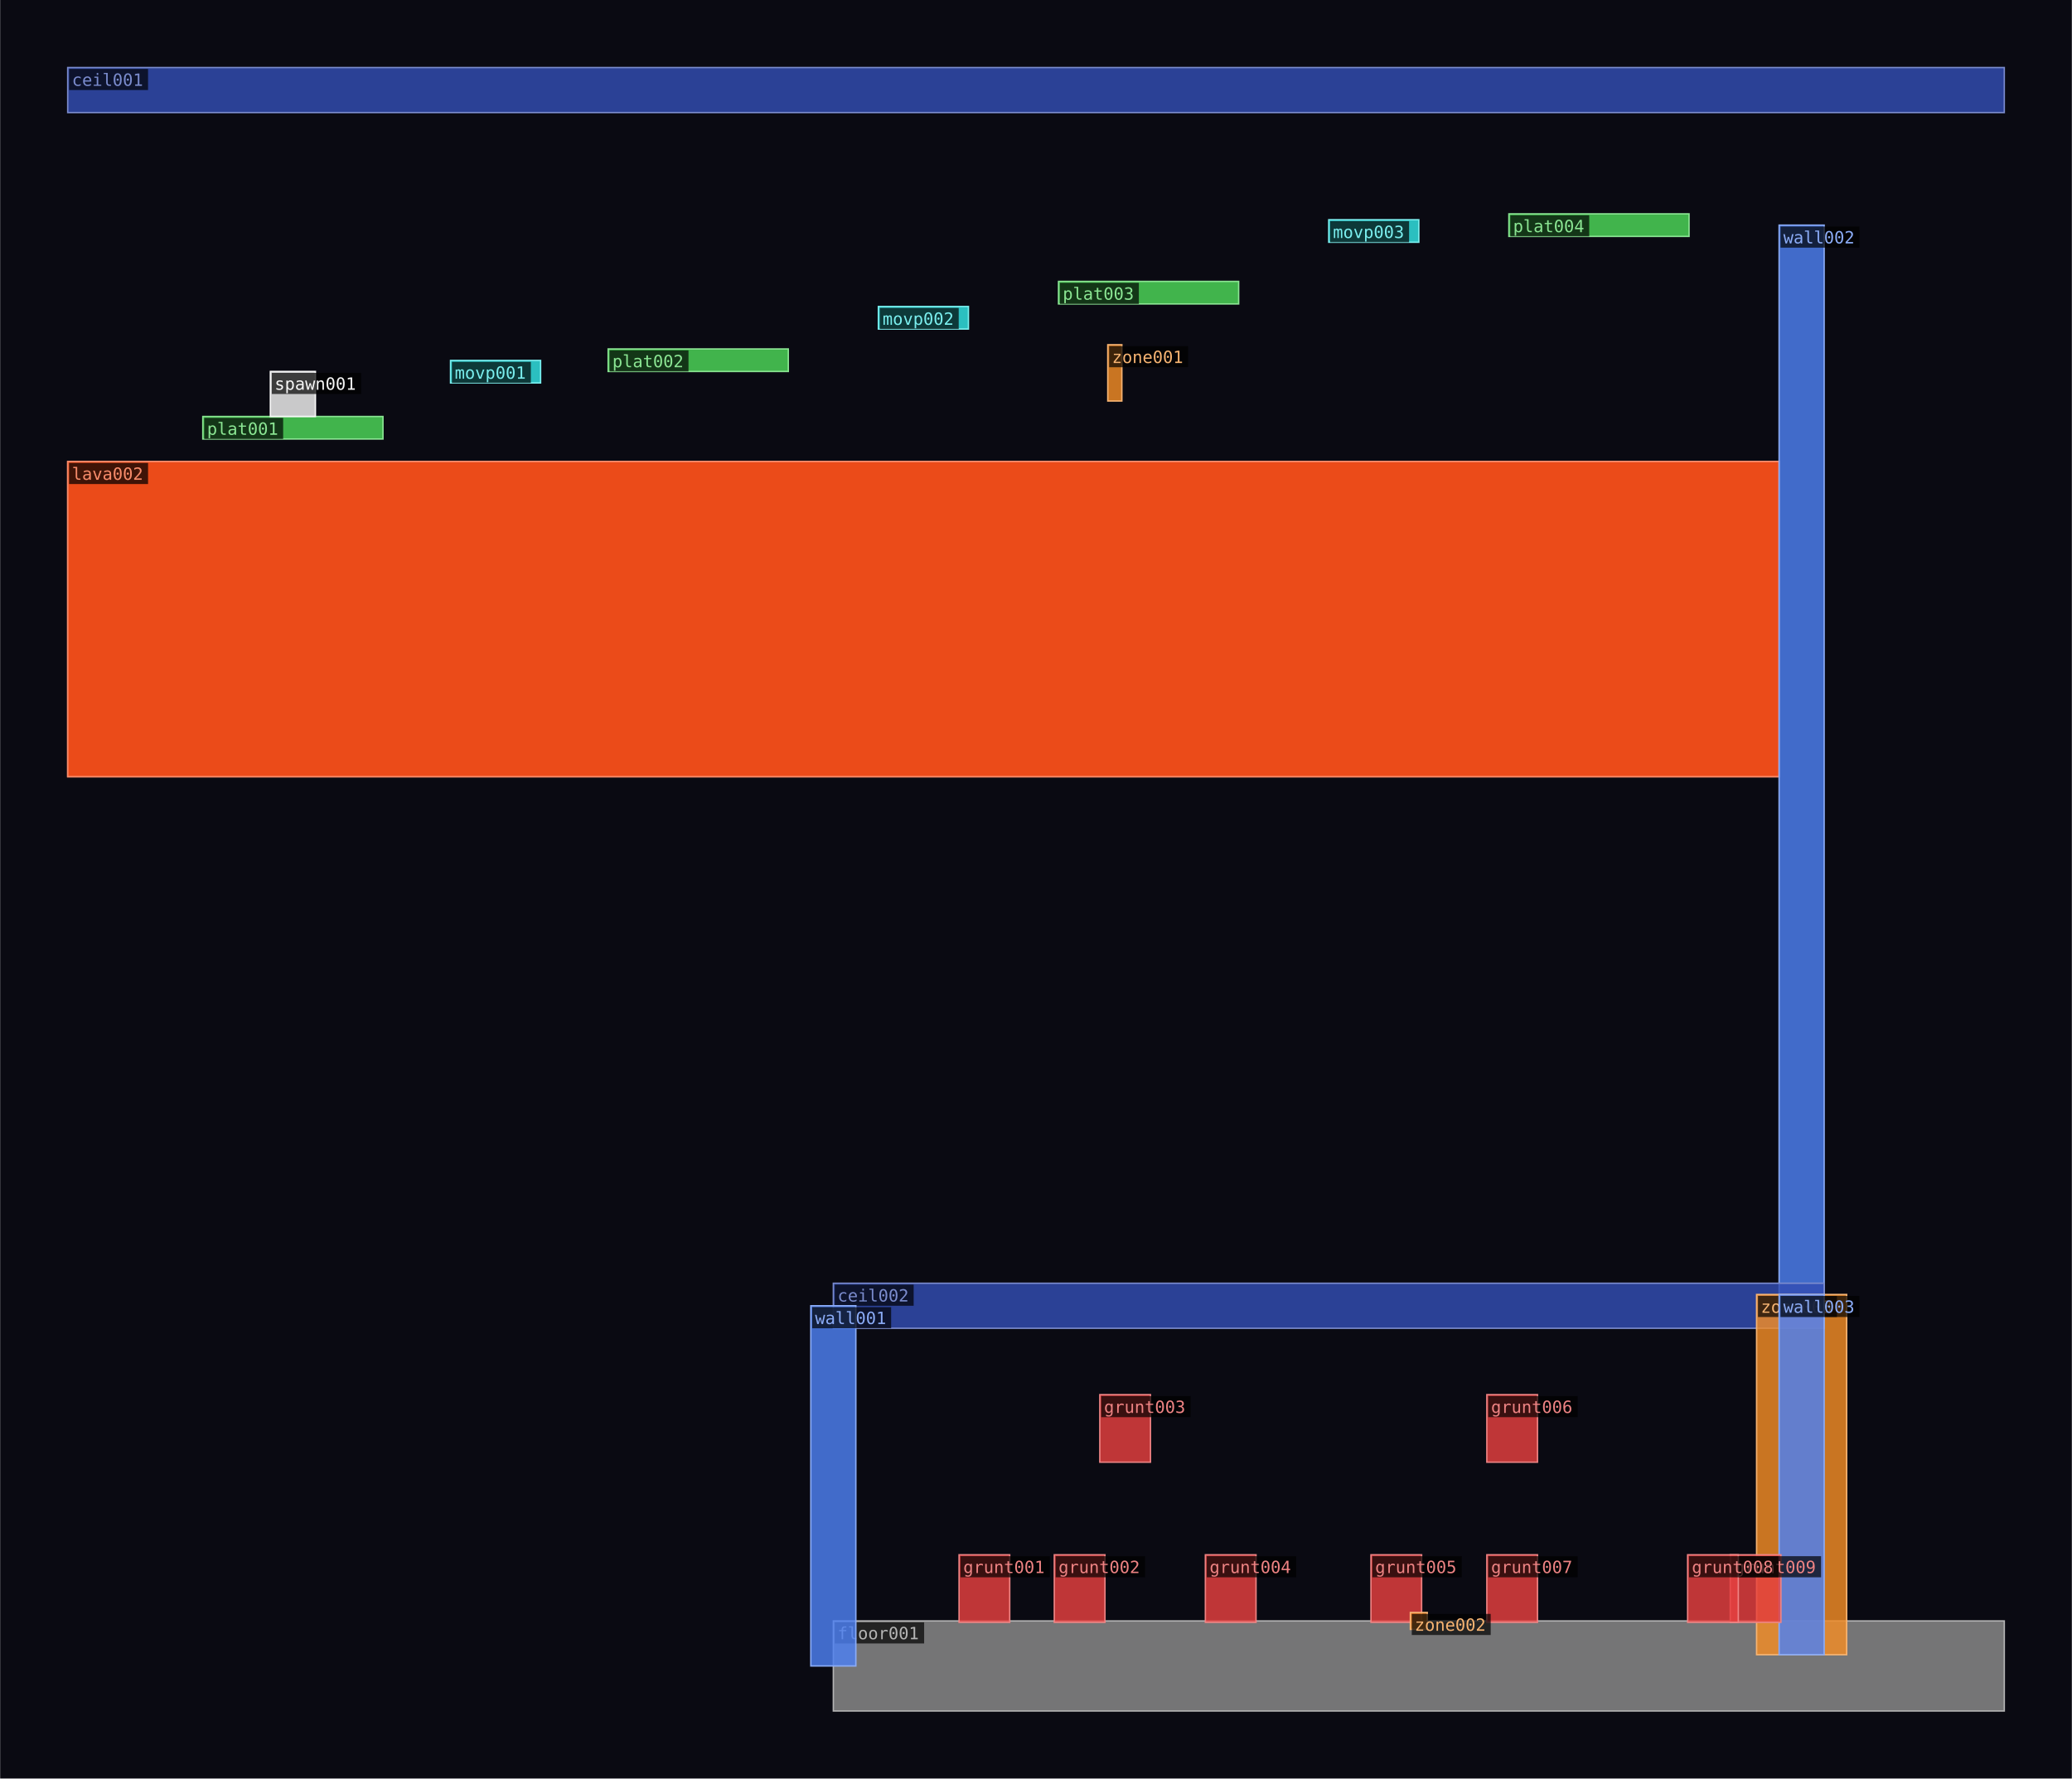
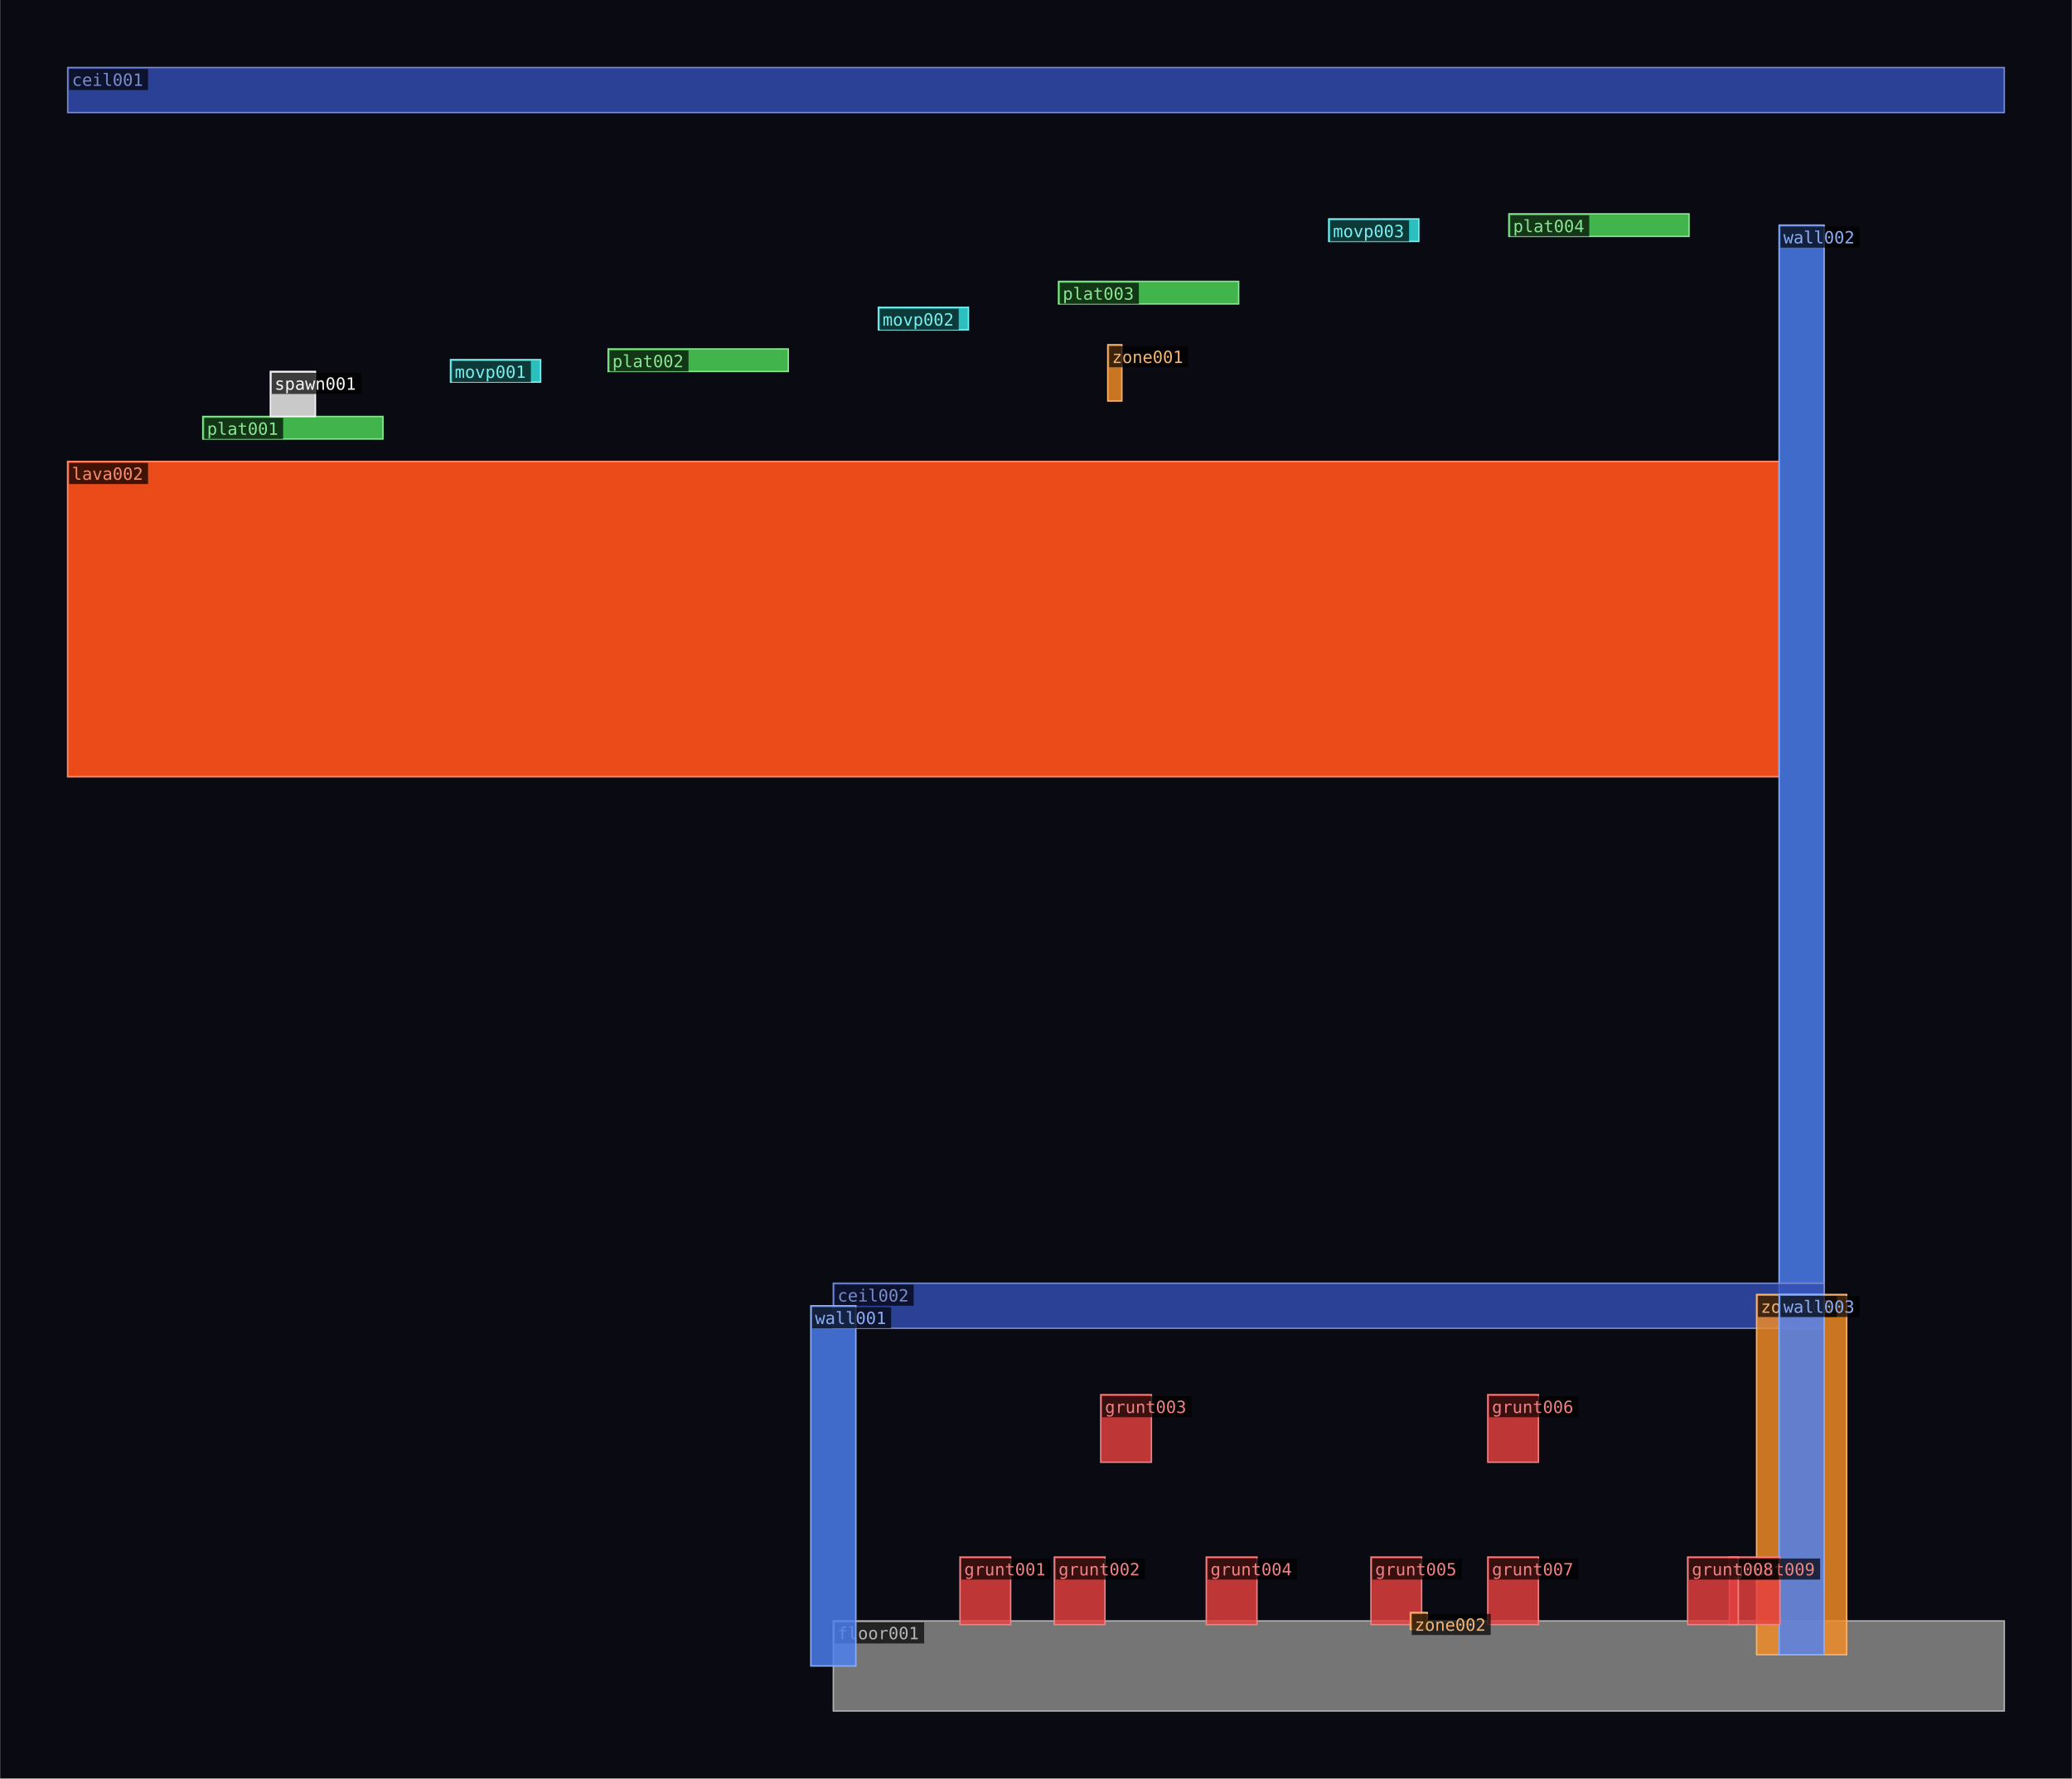
<svg xmlns="http://www.w3.org/2000/svg" viewBox="416 320 2944 2528" width="2800" height="2404" font-family="monospace">
  <rect x="416" y="320" width="2944" height="2528" fill="#0a0a12" />
  <rect x="512" y="976" width="2432" height="448" fill="#f24d1a" fill-opacity="0.82" stroke="#f78b6a" stroke-width="2" />
  <rect x="514" y="978" width="112.16" height="30" fill="#000000" fill-opacity="0.7" />
  <text x="518" y="1002" font-size="24" fill="#f78b6a">lava001</text>
  <rect x="512" y="976" width="2432" height="448" fill="#f24d1a" fill-opacity="0.82" stroke="#f78b6a" stroke-width="2" />
  <rect x="514" y="978" width="112.16" height="30" fill="#000000" fill-opacity="0.7" />
  <text x="518" y="1002" font-size="24" fill="#f78b6a">lava002</text>
  <rect x="1600" y="2624" width="1664" height="128" fill="#8c8c8c" fill-opacity="0.82" stroke="#b4b4b4" stroke-width="2" />
  <rect x="1602" y="2626" width="127.04" height="30" fill="#000000" fill-opacity="0.7" />
  <text x="1606" y="2650" font-size="24" fill="#b4b4b4">floor001</text>
  <rect x="512" y="416" width="2752" height="64" fill="#334db3" fill-opacity="0.82" stroke="#7a8bcd" stroke-width="2" />
  <rect x="514" y="418" width="112.16" height="30" fill="#000000" fill-opacity="0.7" />
  <text x="518" y="442" font-size="24" fill="#7a8bcd">ceil001</text>
  <rect x="2944" y="640" width="64" height="1568" fill="#4d80f2" fill-opacity="0.82" stroke="#8bacf7" stroke-width="2" />
  <rect x="2946" y="642" width="112.16" height="30" fill="#000000" fill-opacity="0.7" />
  <text x="2950" y="666" font-size="24" fill="#8bacf7">wall002</text>
  <rect x="1600" y="2144" width="1408" height="64" fill="#334db3" fill-opacity="0.82" stroke="#7a8bcd" stroke-width="2" />
  <rect x="1602" y="2146" width="112.16" height="30" fill="#000000" fill-opacity="0.7" />
  <text x="1606" y="2170" font-size="24" fill="#7a8bcd">ceil002</text>
  <rect x="2912" y="2160" width="128" height="512" fill="#f28c26" fill-opacity="0.82" stroke="#f7b472" stroke-width="2" />
  <rect x="2914" y="2162" width="112.16" height="30" fill="#000000" fill-opacity="0.7" />
  <text x="2918" y="2186" font-size="24" fill="#f7b472">zone003</text>
  <rect x="1568" y="2176" width="64" height="512" fill="#4d80f2" fill-opacity="0.82" stroke="#8bacf7" stroke-width="2" />
  <rect x="1570" y="2178" width="112.16" height="30" fill="#000000" fill-opacity="0.7" />
  <text x="1574" y="2202" font-size="24" fill="#8bacf7">wall001</text>
  <rect x="2944" y="2160" width="64" height="512" fill="#4d80f2" fill-opacity="0.82" stroke="#8bacf7" stroke-width="2" />
  <rect x="2946" y="2162" width="112.16" height="30" fill="#000000" fill-opacity="0.7" />
  <text x="2950" y="2186" font-size="24" fill="#8bacf7">wall003</text>
  <rect x="704" y="912" width="256" height="32" fill="#4dd959" fill-opacity="0.82" stroke="#8be693" stroke-width="2" />
  <rect x="706" y="914" width="112.16" height="30" fill="#000000" fill-opacity="0.7" />
  <text x="710" y="938" font-size="24" fill="#8be693">plat001</text>
  <rect x="1280" y="816" width="256" height="32" fill="#4dd959" fill-opacity="0.82" stroke="#8be693" stroke-width="2" />
  <rect x="1282" y="818" width="112.16" height="30" fill="#000000" fill-opacity="0.7" />
  <text x="1286" y="842" font-size="24" fill="#8be693">plat002</text>
  <rect x="1920" y="720" width="256" height="32" fill="#4dd959" fill-opacity="0.82" stroke="#8be693" stroke-width="2" />
  <rect x="1922" y="722" width="112.16" height="30" fill="#000000" fill-opacity="0.7" />
  <text x="1926" y="746" font-size="24" fill="#8be693">plat003</text>
  <rect x="2560" y="624" width="256" height="32" fill="#4dd959" fill-opacity="0.82" stroke="#8be693" stroke-width="2" />
  <rect x="2562" y="626" width="112.16" height="30" fill="#000000" fill-opacity="0.7" />
  <text x="2566" y="650" font-size="24" fill="#8be693">plat004</text>
-   <rect x="2528.67" y="2529.97" width="72" height="96" fill="#e64040" fill-opacity="0.82" stroke="#ee8383" stroke-width="2" />
-   <rect x="2530.67" y="2531.97" width="127.04" height="30" fill="#000000" fill-opacity="0.7" />
-   <text x="2534.67" y="2555.97" font-size="24" fill="#ee8383">grunt007</text>
-   <rect x="2874.59" y="2529.97" width="72" height="96" fill="#e64040" fill-opacity="0.82" stroke="#ee8383" stroke-width="2" />
-   <rect x="2876.59" y="2531.97" width="127.04" height="30" fill="#000000" fill-opacity="0.7" />
-   <text x="2880.59" y="2555.97" font-size="24" fill="#ee8383">grunt009</text>
-   <rect x="1914" y="2529.97" width="72" height="96" fill="#e64040" fill-opacity="0.82" stroke="#ee8383" stroke-width="2" />
-   <rect x="1916" y="2531.97" width="127.04" height="30" fill="#000000" fill-opacity="0.7" />
-   <text x="1920" y="2555.97" font-size="24" fill="#ee8383">grunt002</text>
-   <rect x="2364" y="2529.97" width="72" height="96" fill="#e64040" fill-opacity="0.82" stroke="#ee8383" stroke-width="2" />
-   <rect x="2366" y="2531.97" width="127.04" height="30" fill="#000000" fill-opacity="0.7" />
-   <text x="2370" y="2555.97" font-size="24" fill="#ee8383">grunt005</text>
-   <rect x="2814" y="2529.97" width="72" height="96" fill="#e64040" fill-opacity="0.82" stroke="#ee8383" stroke-width="2" />
-   <rect x="2816" y="2531.97" width="127.04" height="30" fill="#000000" fill-opacity="0.7" />
-   <text x="2820" y="2555.97" font-size="24" fill="#ee8383">grunt008</text>
-   <rect x="1978.67" y="2302.36" width="72" height="96" fill="#e64040" fill-opacity="0.82" stroke="#ee8383" stroke-width="2" />
-   <rect x="1980.67" y="2304.36" width="127.04" height="30" fill="#000000" fill-opacity="0.7" />
-   <text x="1984.67" y="2328.36" font-size="24" fill="#ee8383">grunt003</text>
-   <rect x="2528.67" y="2302.36" width="72" height="96" fill="#e64040" fill-opacity="0.82" stroke="#ee8383" stroke-width="2" />
-   <rect x="2530.67" y="2304.36" width="127.04" height="30" fill="#000000" fill-opacity="0.7" />
-   <text x="2534.67" y="2328.36" font-size="24" fill="#ee8383">grunt006</text>
-   <rect x="2128.67" y="2529.97" width="72" height="96" fill="#e64040" fill-opacity="0.82" stroke="#ee8383" stroke-width="2" />
-   <rect x="2130.67" y="2531.97" width="127.04" height="30" fill="#000000" fill-opacity="0.7" />
-   <text x="2134.67" y="2555.97" font-size="24" fill="#ee8383">grunt004</text>
-   <rect x="1778.67" y="2529.97" width="72" height="96" fill="#e64040" fill-opacity="0.82" stroke="#ee8383" stroke-width="2" />
-   <rect x="1780.67" y="2531.97" width="127.04" height="30" fill="#000000" fill-opacity="0.7" />
-   <text x="1784.67" y="2555.97" font-size="24" fill="#ee8383">grunt001</text>
-   <rect x="2304" y="632.33" width="128" height="32" fill="#33e6e6" fill-opacity="0.82" stroke="#7aeeee" stroke-width="2" />
-   <rect x="2306" y="634.33" width="112.16" height="30" fill="#000000" fill-opacity="0.7" />
-   <text x="2310" y="658.33" font-size="24" fill="#7aeeee">movp003</text>
-   <rect x="1664" y="755.67" width="128" height="32" fill="#33e6e6" fill-opacity="0.82" stroke="#7aeeee" stroke-width="2" />
-   <rect x="1666" y="757.67" width="112.16" height="30" fill="#000000" fill-opacity="0.7" />
-   <text x="1670" y="781.67" font-size="24" fill="#7aeeee">movp002</text>
-   <rect x="1056" y="832.33" width="128" height="32" fill="#33e6e6" fill-opacity="0.82" stroke="#7aeeee" stroke-width="2" />
-   <rect x="1058" y="834.33" width="112.16" height="30" fill="#000000" fill-opacity="0.7" />
-   <text x="1062" y="858.33" font-size="24" fill="#7aeeee">movp001</text>
+   <rect x="2530" y="2533.23" width="72" height="96" fill="#e64040" fill-opacity="0.82" stroke="#ee8383" stroke-width="2" />
+   <rect x="2532" y="2535.23" width="127.04" height="30" fill="#000000" fill-opacity="0.7" />
+   <text x="2536" y="2559.23" font-size="24" fill="#ee8383">grunt007</text>
+   <rect x="2873.26" y="2533.24" width="72" height="96" fill="#e64040" fill-opacity="0.82" stroke="#ee8383" stroke-width="2" />
+   <rect x="2875.26" y="2535.24" width="127.04" height="30" fill="#000000" fill-opacity="0.7" />
+   <text x="2879.26" y="2559.24" font-size="24" fill="#ee8383">grunt009</text>
+   <rect x="1914" y="2533.23" width="72" height="96" fill="#e64040" fill-opacity="0.82" stroke="#ee8383" stroke-width="2" />
+   <rect x="1916" y="2535.23" width="127.04" height="30" fill="#000000" fill-opacity="0.7" />
+   <text x="1920" y="2559.23" font-size="24" fill="#ee8383">grunt002</text>
+   <rect x="2364" y="2533.23" width="72" height="96" fill="#e64040" fill-opacity="0.82" stroke="#ee8383" stroke-width="2" />
+   <rect x="2366" y="2535.23" width="127.04" height="30" fill="#000000" fill-opacity="0.7" />
+   <text x="2370" y="2559.23" font-size="24" fill="#ee8383">grunt005</text>
+   <rect x="2814" y="2533.23" width="72" height="96" fill="#e64040" fill-opacity="0.82" stroke="#ee8383" stroke-width="2" />
+   <rect x="2816" y="2535.23" width="127.04" height="30" fill="#000000" fill-opacity="0.7" />
+   <text x="2820" y="2559.23" font-size="24" fill="#ee8383">grunt008</text>
+   <rect x="1980" y="2302.43" width="72" height="96" fill="#e64040" fill-opacity="0.82" stroke="#ee8383" stroke-width="2" />
+   <rect x="1982" y="2304.43" width="127.04" height="30" fill="#000000" fill-opacity="0.7" />
+   <text x="1986" y="2328.43" font-size="24" fill="#ee8383">grunt003</text>
+   <rect x="2530" y="2302.43" width="72" height="96" fill="#e64040" fill-opacity="0.82" stroke="#ee8383" stroke-width="2" />
+   <rect x="2532" y="2304.43" width="127.04" height="30" fill="#000000" fill-opacity="0.7" />
+   <text x="2536" y="2328.43" font-size="24" fill="#ee8383">grunt006</text>
+   <rect x="2130" y="2533.23" width="72" height="96" fill="#e64040" fill-opacity="0.82" stroke="#ee8383" stroke-width="2" />
+   <rect x="2132" y="2535.23" width="127.04" height="30" fill="#000000" fill-opacity="0.7" />
+   <text x="2136" y="2559.23" font-size="24" fill="#ee8383">grunt004</text>
+   <rect x="1780" y="2533.23" width="72" height="96" fill="#e64040" fill-opacity="0.82" stroke="#ee8383" stroke-width="2" />
+   <rect x="1782" y="2535.23" width="127.04" height="30" fill="#000000" fill-opacity="0.7" />
+   <text x="1786" y="2559.23" font-size="24" fill="#ee8383">grunt001</text>
+   <rect x="2304" y="631.17" width="128" height="32" fill="#33e6e6" fill-opacity="0.82" stroke="#7aeeee" stroke-width="2" />
+   <rect x="2306" y="633.17" width="112.16" height="30" fill="#000000" fill-opacity="0.7" />
+   <text x="2310" y="657.17" font-size="24" fill="#7aeeee">movp003</text>
+   <rect x="1664" y="756.83" width="128" height="32" fill="#33e6e6" fill-opacity="0.82" stroke="#7aeeee" stroke-width="2" />
+   <rect x="1666" y="758.83" width="112.16" height="30" fill="#000000" fill-opacity="0.7" />
+   <text x="1670" y="782.83" font-size="24" fill="#7aeeee">movp002</text>
+   <rect x="1056" y="831.17" width="128" height="32" fill="#33e6e6" fill-opacity="0.82" stroke="#7aeeee" stroke-width="2" />
+   <rect x="1058" y="833.17" width="112.16" height="30" fill="#000000" fill-opacity="0.7" />
+   <text x="1062" y="857.17" font-size="24" fill="#7aeeee">movp001</text>
  <rect x="800" y="848" width="64" height="64" fill="#f2f2f2" fill-opacity="0.82" stroke="#f7f7f7" stroke-width="2" />
  <rect x="802" y="850" width="127.04" height="30" fill="#000000" fill-opacity="0.7" />
  <text x="806" y="874" font-size="24" fill="#f7f7f7">spawn001</text>
  <rect x="1990" y="810" width="20" height="80" fill="#f28c26" fill-opacity="0.82" stroke="#f7b472" stroke-width="2" />
  <rect x="1992" y="812" width="112.16" height="30" fill="#000000" fill-opacity="0.7" />
  <text x="1996" y="836" font-size="24" fill="#f7b472">zone001</text>
  <rect x="2420" y="2612" width="24" height="24" fill="#f28c26" fill-opacity="0.82" stroke="#f7b472" stroke-width="2" />
  <rect x="2422" y="2614" width="112.16" height="30" fill="#000000" fill-opacity="0.7" />
  <text x="2426" y="2638" font-size="24" fill="#f7b472">zone002</text>
</svg>
